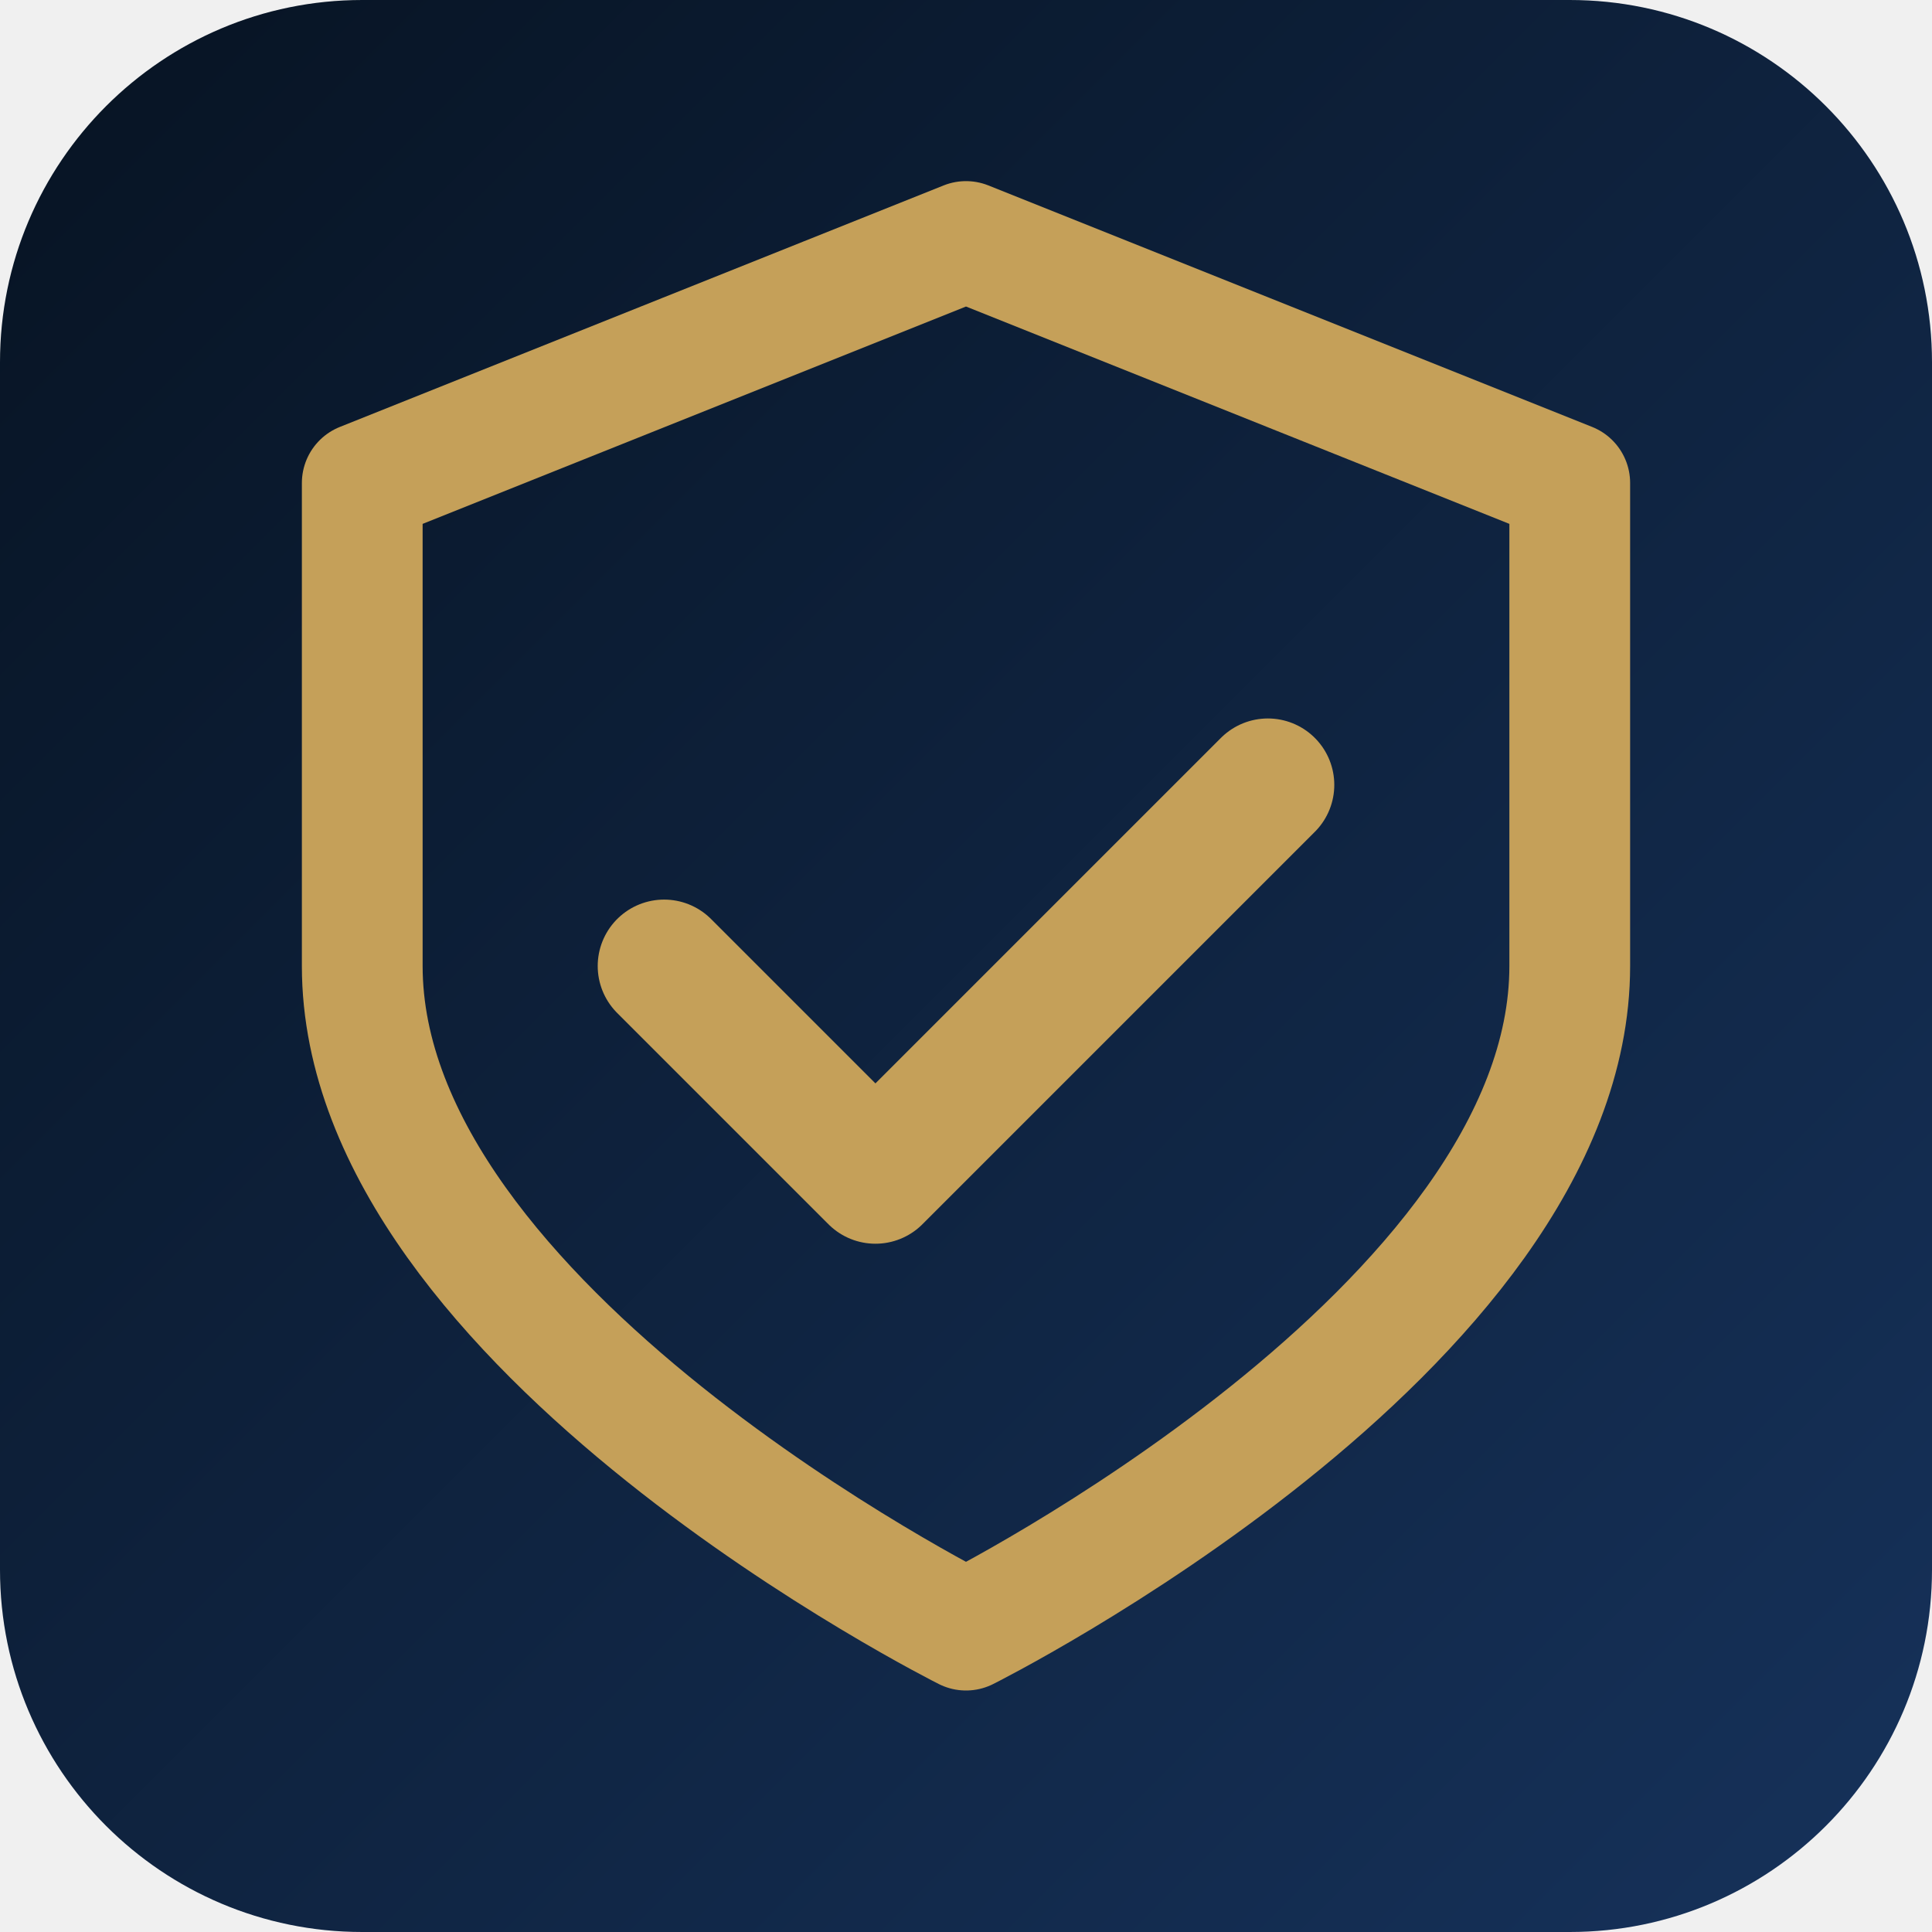
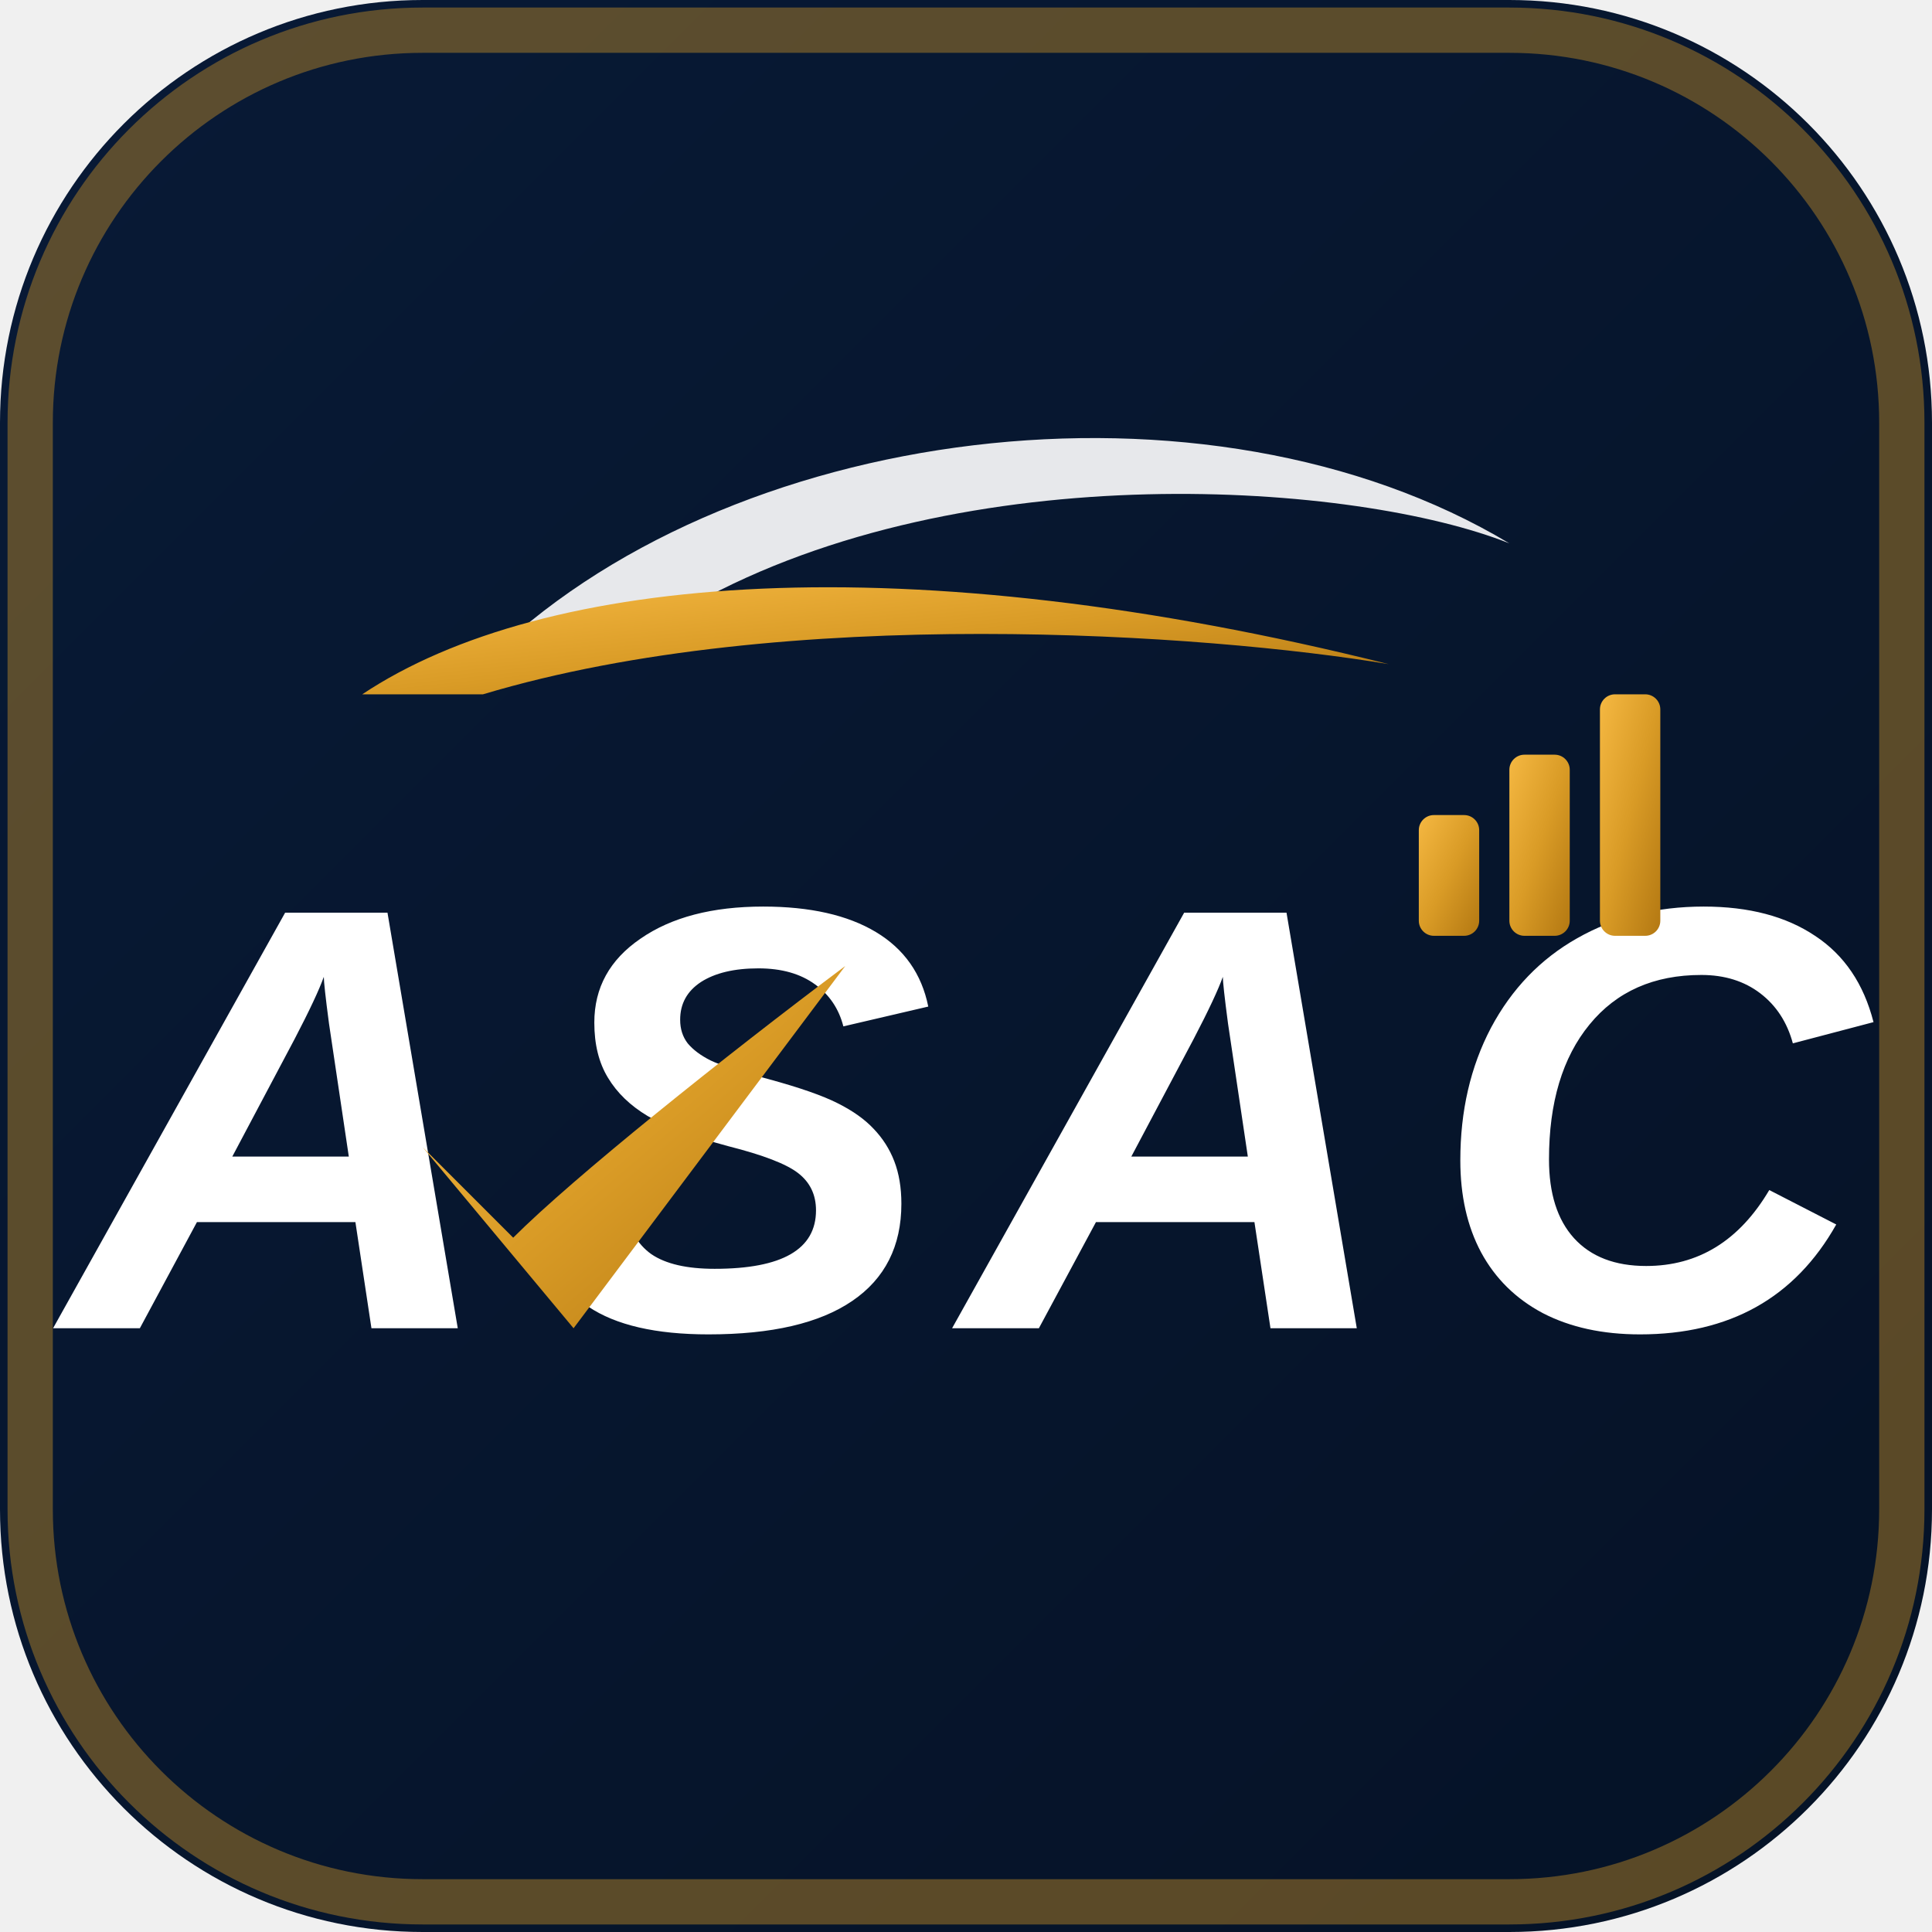
- <svg xmlns="http://www.w3.org/2000/svg" viewBox="0 0 32 32" width="32" height="32">
+ <svg xmlns="http://www.w3.org/2000/svg" viewBox="0 0 64 64" width="64" height="64">
  <defs>
-     <linearGradient id="grad1" x1="0%" y1="0%" x2="100%" y2="100%">
-       <stop offset="0%" style="stop-color:#071322;stop-opacity:1" />
-       <stop offset="100%" style="stop-color:#16325B;stop-opacity:1" />
+     <linearGradient id="favBg" x1="0%" y1="0%" x2="100%" y2="100%">
+       <stop offset="0%" stop-color="#081A36" />
+       <stop offset="100%" stop-color="#051226" />
+     </linearGradient>
+     <linearGradient id="favGold" x1="0%" y1="0%" x2="100%" y2="100%">
+       <stop offset="0%" stop-color="#F5B842" />
+       <stop offset="50%" stop-color="#D99B26" />
+       <stop offset="100%" stop-color="#B37812" />
    </linearGradient>
  </defs>
-   <rect width="32" height="32" rx="6" fill="url(#grad1)" />
-   <path d="M16 4 L26 8 L26 16 C26 22 16 27 16 27 C16 27 6 22 6 16 L6 8 Z" fill="none" stroke="#C5A059" stroke-width="2" stroke-linejoin="round" />
-   <path d="M11 16 L14.5 19.5 L21 13" fill="none" stroke="#C5A059" stroke-width="2.2" stroke-linecap="round" stroke-linejoin="round" />
+   <rect width="64" height="64" rx="14" fill="url(#favBg)" />
+   <rect x="1" y="1" width="62" height="62" rx="13" fill="none" stroke="#D99B26" stroke-width="1.5" stroke-opacity="0.4" />
+   <path d="M 16 22 C 24 14, 40 12, 50 18 C 45 16, 32 15, 23 20 Z" fill="#FFFFFF" opacity="0.9" />
+   <path d="M 12 23 C 18 19, 30 18, 46 22 C 40 21, 26 20, 16 23 Z" fill="url(#favGold)" />
+   <text x="32" y="44" font-family="-apple-system, BlinkMacSystemFont, 'Segoe UI', Impact, Arial, sans-serif" font-size="20" font-weight="900" font-style="italic" fill="#FFFFFF" text-anchor="middle" letter-spacing="1">
+     ASAC
+   </text>
+   <path d="M 14 38 L 19 44 L 28 32 C 24 35, 19 39, 17 41 Z" fill="url(#favGold)" />
+   <rect x="47" y="27" width="2" height="4" rx="0.5" fill="url(#favGold)" />
+   <rect x="50" y="25" width="2" height="6" rx="0.5" fill="url(#favGold)" />
+   <rect x="53" y="23" width="2" height="8" rx="0.5" fill="url(#favGold)" />
+   <line x1="14" y1="51" x2="50" y2="51" stroke="url(#favGold)" stroke-width="2" stroke-linecap="round" />
</svg>
